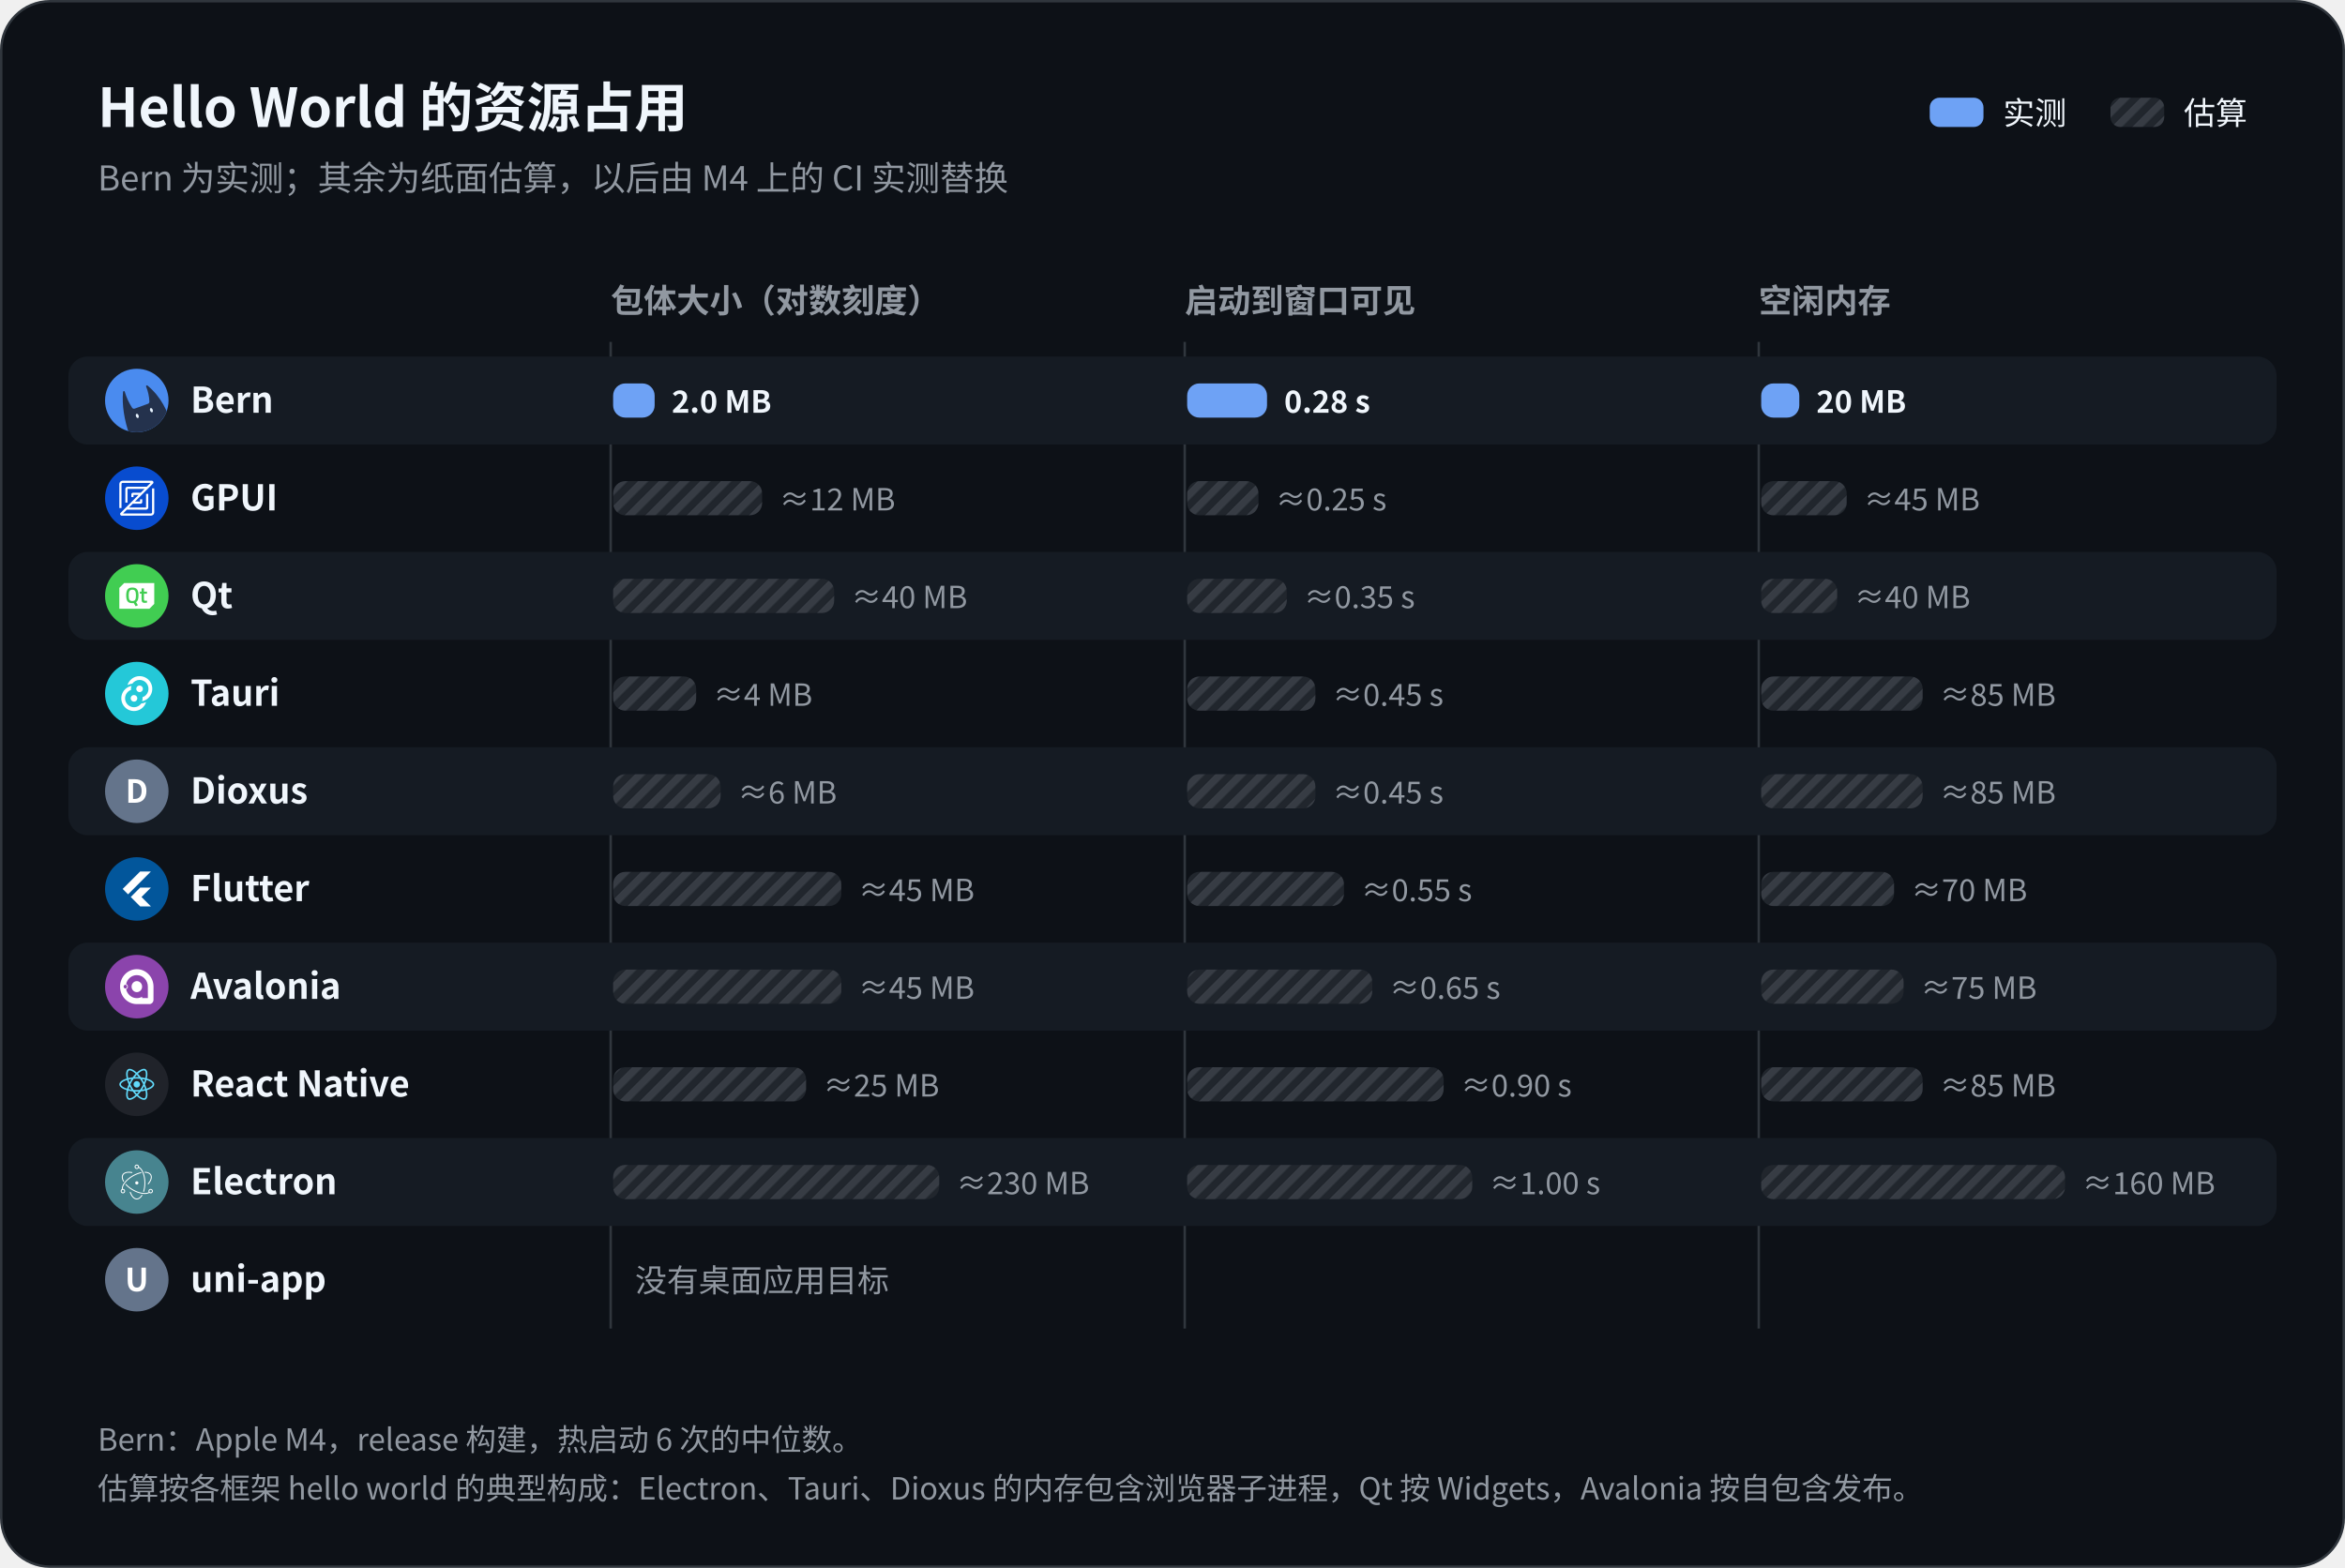
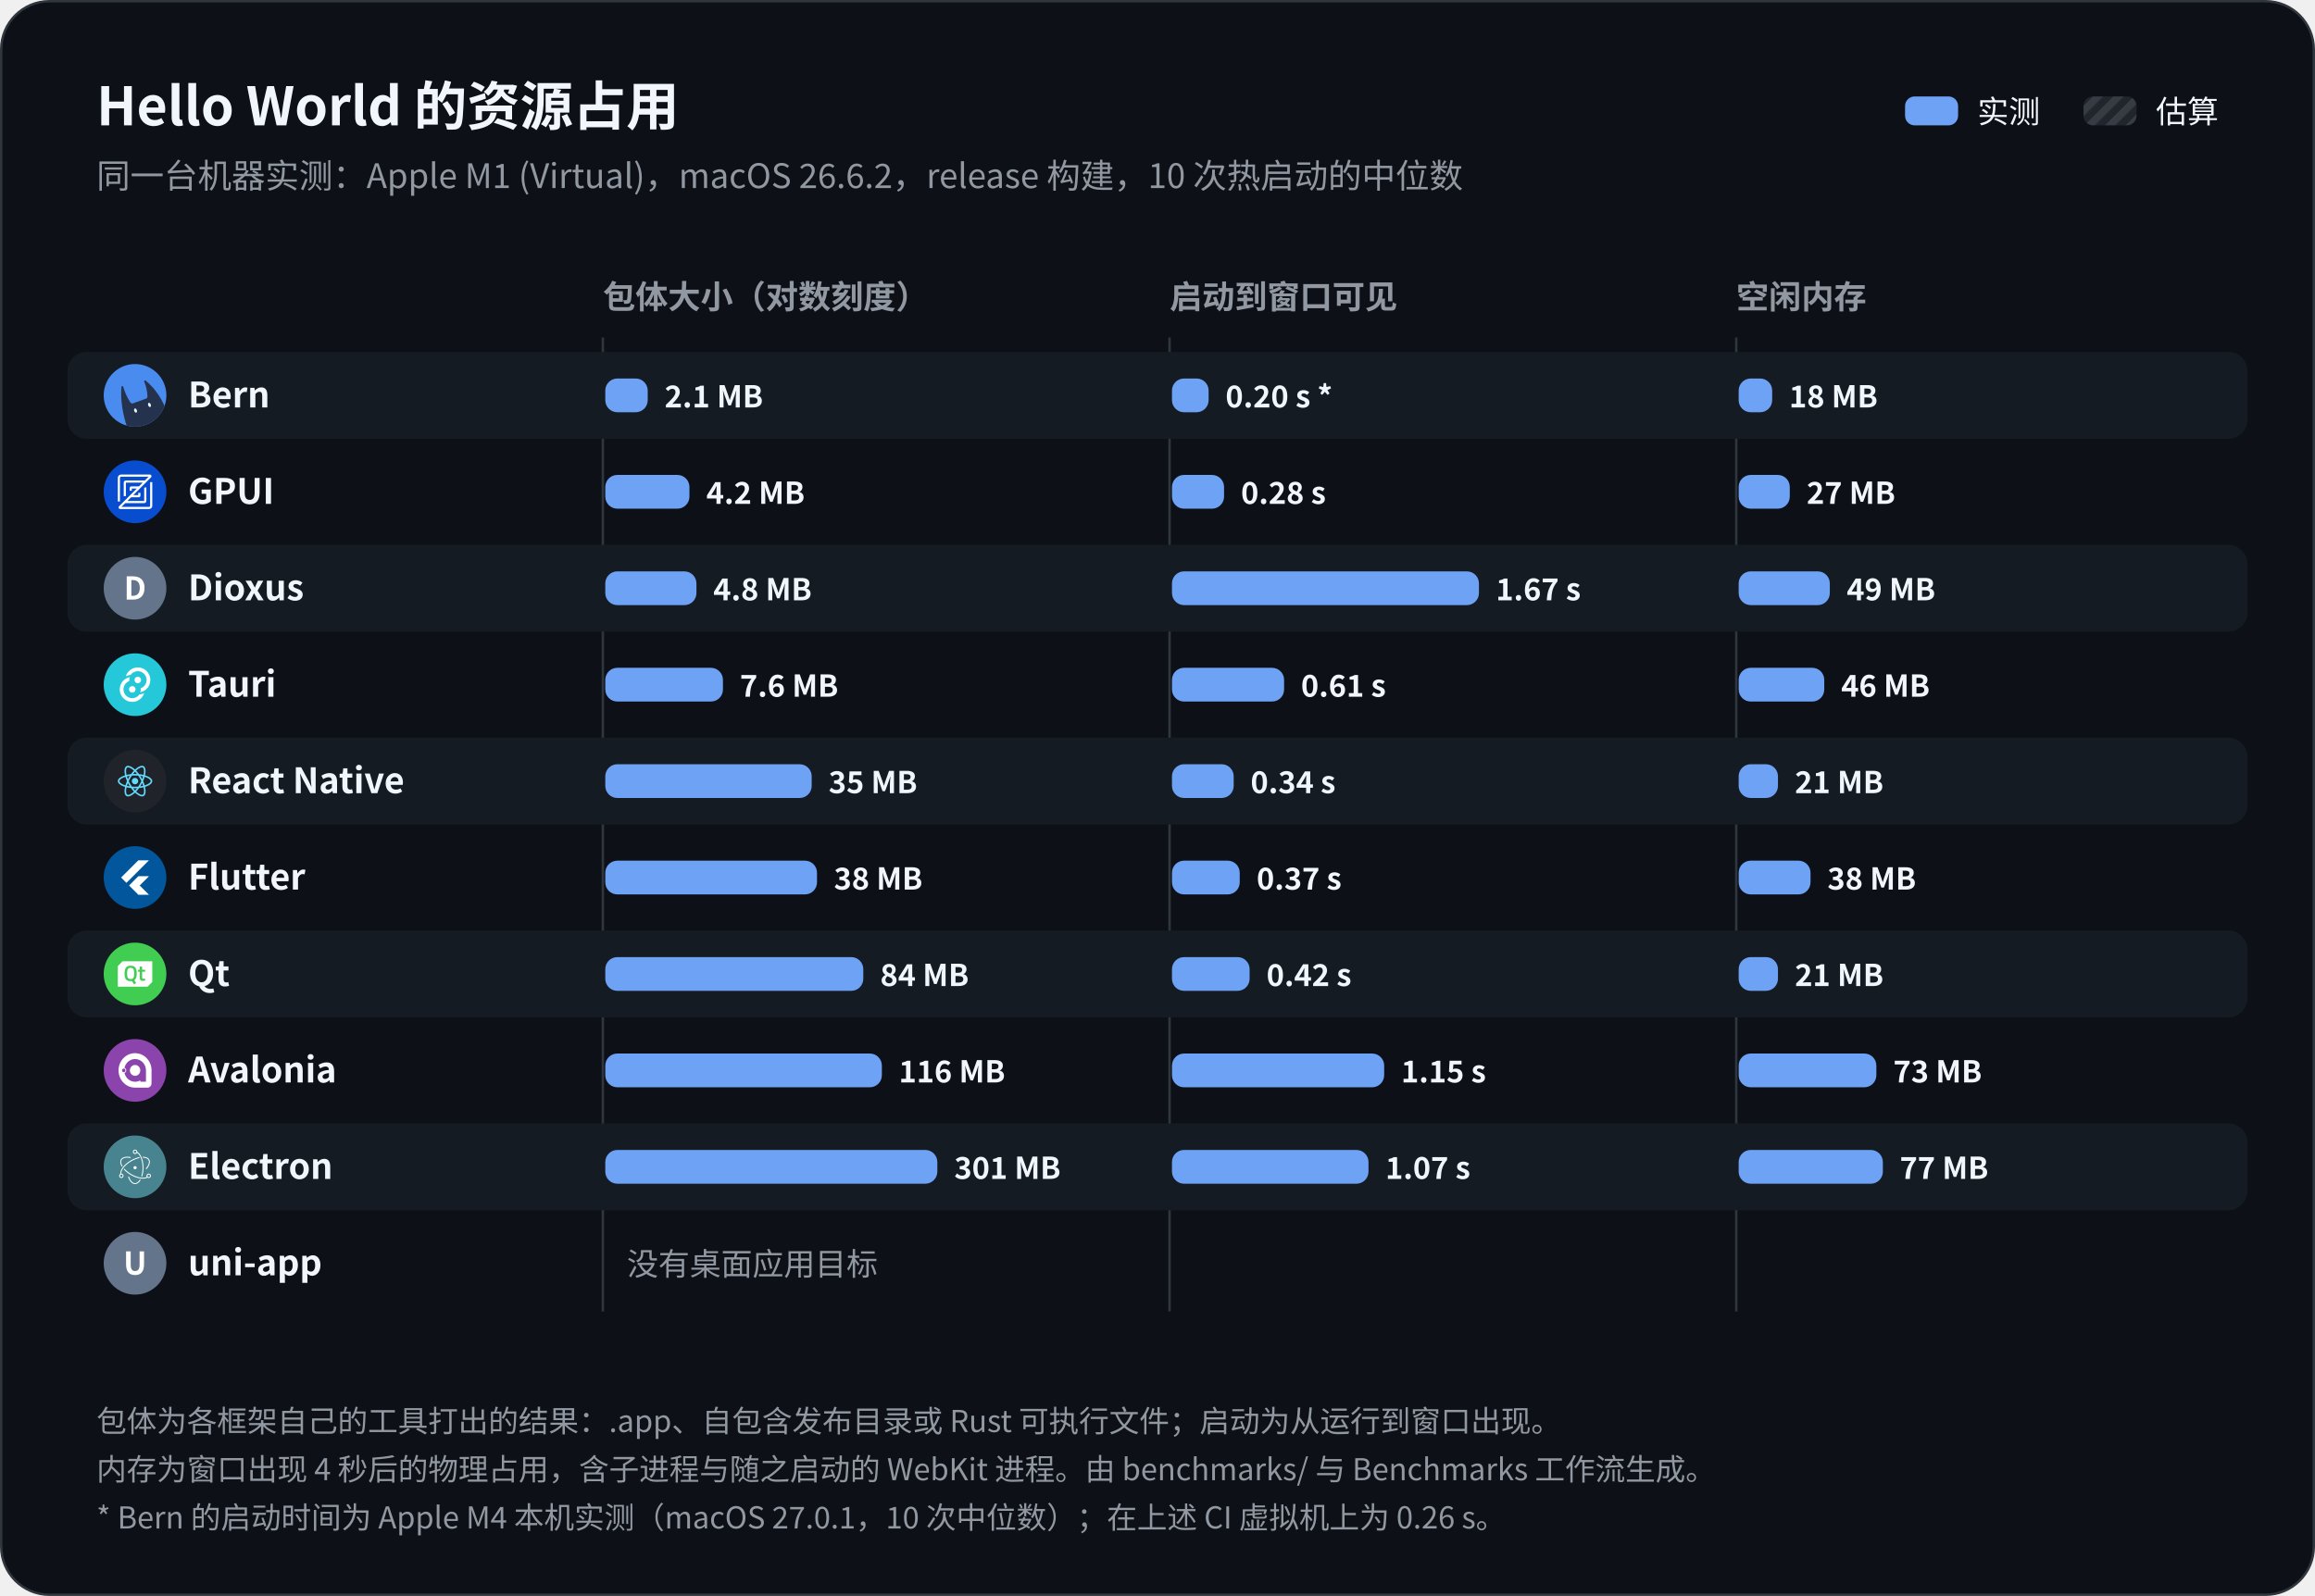
- <svg xmlns="http://www.w3.org/2000/svg" viewBox="0 0 960 642" width="960" height="642" font-family="-apple-system, BlinkMacSystemFont, 'Segoe UI', 'PingFang SC', 'Hiragino Sans GB', 'Microsoft YaHei', 'Noto Sans CJK SC', 'Helvetica Neue', Arial, sans-serif">
+ <svg xmlns="http://www.w3.org/2000/svg" viewBox="0 0 960 662" width="960" height="662" font-family="-apple-system, BlinkMacSystemFont, 'Segoe UI', 'PingFang SC', 'Hiragino Sans GB', 'Microsoft YaHei', 'Noto Sans CJK SC', 'Helvetica Neue', Arial, sans-serif">
  <defs>
    <symbol id="bern-logo" viewBox="0 0 1024 1024">
      <defs>
        <clipPath id="bern-symbol-disc">
          <circle cx="512" cy="512" r="512" />
        </clipPath>
      </defs>
      <g clip-path="url(#bern-symbol-disc)">
        <rect width="1024" height="1024" fill="#4A8BEF" />
        <path fill="#24324D" d="M 290.4 372.1 C 270.7 579.3 309.8 827.6 392.0 1060.0 L 1100 1100 L 1060.0 880.0 C 1013.0 692.2 904.4 451.5 684.3 270.5 A 14 14 0 0 0 662.4 286.5 C 693.7 364.2 711.6 444.8 715.3 529.4 A 36 36 0 0 1 691.6 564.9 C 620.6 590.7 549.5 616.5 478.5 642.4 A 36 36 0 0 1 436.0 628.1 C 383.8 547.6 344.6 461.1 317.8 369.5 A 14 14 0 0 0 290.4 372.1 Z" />
        <ellipse rx="22" ry="36" fill="#E8F4FF" transform="translate(520 760) rotate(-20)" />
        <ellipse rx="22" ry="36" fill="#E8F4FF" transform="translate(748 668) rotate(-20)" />
      </g>
    </symbol>
    <marker id="arrow" viewBox="0 0 10 10" refX="8" refY="5" markerWidth="10" markerHeight="10" markerUnits="userSpaceOnUse" orient="auto-start-reverse">
      <path d="M0 0 L10 5 L0 10 z" fill="#484F58" />
    </marker>
    <marker id="arrow-accent" viewBox="0 0 10 10" refX="8" refY="5" markerWidth="11" markerHeight="11" markerUnits="userSpaceOnUse" orient="auto-start-reverse">
      <path d="M0 0 L10 5 L0 10 z" fill="#6EA2F5" />
    </marker>
  </defs>
-   <rect x="0.5" y="0.5" width="959" height="641" rx="20" fill="#0D1117" stroke="#30363D" />
+   <rect x="0.5" y="0.5" width="959" height="661" rx="20" fill="#0D1117" stroke="#30363D" />
  <defs>
    <pattern id="hatch" width="6" height="6" patternUnits="userSpaceOnUse" patternTransform="rotate(45)">
      <rect width="6" height="6" fill="#21262D" />
      <rect width="3" height="6" fill="#484F58" opacity="0.55" />
    </pattern>
  </defs>
  <text x="40" y="52" font-size="22" font-weight="700" fill="#F0F6FC">Hello World 的资源占用</text>
-   <text x="40" y="78" font-size="14" fill="#9198A1">Bern 为实测；其余为纸面估算，以后由 M4 上的 CI 实测替换</text>
+   <text x="40" y="78" font-size="14" fill="#9198A1">同一台机器实测：Apple M1 (Virtual)，macOS 26.6.2，release 构建，10 次热启动的中位数</text>
  <text x="894.0" y="51" font-size="13" fill="#F0F6FC">估算</text>
  <rect x="864.0" y="40" width="22" height="12" rx="4" fill="url(#hatch)" />
  <text x="820.0" y="51" font-size="13" fill="#F0F6FC">实测</text>
  <rect x="790.0" y="40" width="22" height="12" rx="4" fill="#6EA2F5" />
  <text x="250" y="128" font-size="13.5" font-weight="600" fill="#9198A1">包体大小（对数刻度）</text>
  <line x1="250" y1="140" x2="250" y2="544" stroke="#30363D" />
  <text x="485" y="128" font-size="13.5" font-weight="600" fill="#9198A1">启动到窗口可见</text>
  <line x1="485" y1="140" x2="485" y2="544" stroke="#30363D" />
  <text x="720" y="128" font-size="13.5" font-weight="600" fill="#9198A1">空闲内存</text>
  <line x1="720" y1="140" x2="720" y2="544" stroke="#30363D" />
  <rect x="28" y="146.0" width="904" height="36" rx="8" fill="#151B23" />
  <use href="#bern-logo" x="43.0" y="151.0" width="26.0" height="26.0" />
  <text x="78" y="169.0" font-size="14.5" font-weight="700" fill="#F0F6FC">Bern</text>
-   <rect x="251" y="157.0" width="17.0" height="14" rx="5" fill="#6EA2F5" />
-   <text x="275.0" y="169.0" font-size="12.5" font-weight="700" fill="#F0F6FC">2.0 MB</text>
-   <rect x="486" y="157.0" width="32.7" height="14" rx="5" fill="#6EA2F5" />
-   <text x="525.7" y="169.0" font-size="12.5" font-weight="700" fill="#F0F6FC">0.28 s</text>
-   <rect x="721" y="157.0" width="15.6" height="14" rx="5" fill="#6EA2F5" />
-   <text x="743.6" y="169.0" font-size="12.5" font-weight="700" fill="#F0F6FC">20 MB</text>
+   <rect x="251" y="157.0" width="17.6" height="14" rx="5" fill="#6EA2F5" />
+   <text x="275.6" y="169.0" font-size="12.5" font-weight="700" fill="#F0F6FC">2.1 MB</text>
+   <rect x="486" y="157.0" width="15.2" height="14" rx="5" fill="#6EA2F5" />
+   <text x="508.2" y="169.0" font-size="12.5" font-weight="700" fill="#F0F6FC">0.20 s *</text>
+   <rect x="721" y="157.0" width="13.9" height="14" rx="5" fill="#6EA2F5" />
+   <text x="741.9" y="169.0" font-size="12.5" font-weight="700" fill="#F0F6FC">18 MB</text>
  <circle cx="56.0" cy="204.0" r="13.0" fill="#084CCF" />
  <path d="M2.25 1.5a.75.75 0 0 0-.75.75v16.5H0V2.25A2.25 2.25 0 0 1 2.25 0h20.095c1.002 0 1.504 1.212.795 1.92L10.764 14.298h3.486V12.75h1.5v1.922a1.125 1.125 0 0 1-1.125 1.125H9.264l-2.578 2.578h11.689V9h1.5v9.375a1.5 1.5 0 0 1-1.5 1.5H5.185L2.562 22.5H21.75a.75.75 0 0 0 .75-.75V5.25H24v16.5A2.25 2.25 0 0 1 21.75 24H1.655C.653 24 .151 22.788.86 22.08L13.19 9.75H9.75v1.5h-1.5V9.375A1.125 1.125 0 0 1 9.375 8.25h5.314l2.625-2.625H5.625V15h-1.5V5.625a1.5 1.5 0 0 1 1.5-1.5h13.19L21.438 1.5z" fill="#FFFFFF" transform="translate(48.85 196.85) scale(0.5958)" />
-   <text x="78" y="209.0" font-size="14.5" font-weight="600" fill="#F0F6FC">GPUI</text>
-   <rect x="251" y="197.0" width="61.0" height="14" rx="5" fill="url(#hatch)" />
-   <text x="319.0" y="209.0" font-size="12.5" font-weight="500" fill="#9198A1">≈12 MB</text>
-   <rect x="486" y="197.0" width="29.2" height="14" rx="5" fill="url(#hatch)" />
-   <text x="522.2" y="209.0" font-size="12.5" font-weight="500" fill="#9198A1">≈0.25 s</text>
-   <rect x="721" y="197.0" width="35.0" height="14" rx="5" fill="url(#hatch)" />
-   <text x="763.0" y="209.0" font-size="12.5" font-weight="500" fill="#9198A1">≈45 MB</text>
+   <text x="78" y="209.0" font-size="14.5" font-weight="700" fill="#F0F6FC">GPUI</text>
+   <rect x="251" y="197.0" width="34.9" height="14" rx="5" fill="#6EA2F5" />
+   <text x="292.9" y="209.0" font-size="12.5" font-weight="700" fill="#F0F6FC">4.2 MB</text>
+   <rect x="486" y="197.0" width="21.6" height="14" rx="5" fill="#6EA2F5" />
+   <text x="514.6" y="209.0" font-size="12.5" font-weight="700" fill="#F0F6FC">0.28 s</text>
+   <rect x="721" y="197.0" width="21.2" height="14" rx="5" fill="#6EA2F5" />
+   <text x="749.2" y="209.0" font-size="12.5" font-weight="700" fill="#F0F6FC">27 MB</text>
  <rect x="28" y="226.0" width="904" height="36" rx="8" fill="#151B23" />
-   <circle cx="56.0" cy="244.0" r="13.0" fill="#41CD52" />
-   <path d="M21.693 3.162H3.33L0 6.49v14.348h20.671L24 17.51V3.162zM12.785 18.4l-1.562.728-1.35-2.217c-.196.057-.499.09-.924.09-1.579 0-2.683-.425-3.305-1.276-.622-.85-.932-2.2-.932-4.033 0-1.84.319-3.206.949-4.098.63-.892 1.726-1.341 3.288-1.341 1.562 0 2.658.441 3.28 1.333.63.883.94 2.25.94 4.098 0 1.219-.13 2.2-.384 2.945-.261.752-.679 1.325-1.268 1.718zm4.736-1.587c-.858 0-1.447-.196-1.766-.59-.32-.392-.483-1.136-.483-2.232v-3.534H14.11V9.051h1.162V6.843h1.644V9.05h2.094v1.415h-2.094v3.346c0 .622.05 1.03.14 1.227.09.204.326.303.695.303l1.243-.05.073 1.326c-.67.13-1.186.196-1.546.196zm-8.58-9.08c-.95 0-1.604.311-1.963.94-.352.63-.532 1.629-.532 3.011 0 1.374.172 2.364.515 2.953.344.589 1.006.892 1.98.892.973 0 1.628-.295 1.971-.876.335-.58.507-1.57.507-2.953 0-1.39-.172-2.396-.523-3.026-.352-.63-1.006-.94-1.955-.94Z" fill="#FFFFFF" transform="translate(48.85 236.85) scale(0.5958)" />
-   <text x="78" y="249.0" font-size="14.5" font-weight="600" fill="#F0F6FC">Qt</text>
-   <rect x="251" y="237.0" width="90.5" height="14" rx="5" fill="url(#hatch)" />
-   <text x="348.5" y="249.0" font-size="12.5" font-weight="500" fill="#9198A1">≈40 MB</text>
-   <rect x="486" y="237.0" width="40.8" height="14" rx="5" fill="url(#hatch)" />
-   <text x="533.8" y="249.0" font-size="12.5" font-weight="500" fill="#9198A1">≈0.35 s</text>
-   <rect x="721" y="237.0" width="31.1" height="14" rx="5" fill="url(#hatch)" />
-   <text x="759.1" y="249.0" font-size="12.5" font-weight="500" fill="#9198A1">≈40 MB</text>
+   <circle cx="56.0" cy="244.0" r="13.0" fill="#64748B" />
+   <text x="56.0" y="248.7" text-anchor="middle" font-size="13.0" font-weight="700" fill="#FFFFFF">D</text>
+   <text x="78" y="249.0" font-size="14.5" font-weight="700" fill="#F0F6FC">Dioxus</text>
+   <rect x="251" y="237.0" width="37.8" height="14" rx="5" fill="#6EA2F5" />
+   <text x="295.8" y="249.0" font-size="12.5" font-weight="700" fill="#F0F6FC">4.8 MB</text>
+   <rect x="486" y="237.0" width="127.3" height="14" rx="5" fill="#6EA2F5" />
+   <text x="620.3" y="249.0" font-size="12.5" font-weight="700" fill="#F0F6FC">1.67 s</text>
+   <rect x="721" y="237.0" width="37.8" height="14" rx="5" fill="#6EA2F5" />
+   <text x="765.8" y="249.0" font-size="12.5" font-weight="700" fill="#F0F6FC">49 MB</text>
  <circle cx="56.0" cy="284.0" r="13.0" fill="#24C8D8" />
  <path d="M13.912 0a8.72 8.72 0 0 0-8.308 6.139c1.05-.515 2.18-.845 3.342-.976 2.415-3.363 7.4-3.412 9.88-.097 2.48 3.315 1.025 8.084-2.883 9.45a6.131 6.131 0 0 1-.3 2.762 8.72 8.72 0 0 0 3.01-1.225A8.72 8.72 0 0 0 13.913 0zm.082 6.451a2.284 2.284 0 1 0-.15 4.566 2.284 2.284 0 0 0 .15-4.566zm-5.629.27a8.72 8.72 0 0 0-3.031 1.235 8.72 8.72 0 1 0 13.06 9.913 10.173 10.174 0 0 1-3.343.965 6.125 6.125 0 1 1-7.028-9.343 6.114 6.115 0 0 1 .342-2.772zm1.713 6.27a2.284 2.284 0 0 0-2.284 2.283 2.284 2.284 0 0 0 2.284 2.284 2.284 2.284 0 0 0 2.284-2.284 2.284 2.284 0 0 0-2.284-2.284z" fill="#FFFFFF" transform="translate(48.85 276.85) scale(0.5958)" />
-   <text x="78" y="289.0" font-size="14.5" font-weight="600" fill="#F0F6FC">Tauri</text>
-   <rect x="251" y="277.0" width="34.0" height="14" rx="5" fill="url(#hatch)" />
-   <text x="292.0" y="289.0" font-size="12.5" font-weight="500" fill="#9198A1">≈4 MB</text>
-   <rect x="486" y="277.0" width="52.5" height="14" rx="5" fill="url(#hatch)" />
-   <text x="545.5" y="289.0" font-size="12.5" font-weight="500" fill="#9198A1">≈0.45 s</text>
-   <rect x="721" y="277.0" width="66.1" height="14" rx="5" fill="url(#hatch)" />
-   <text x="794.1" y="289.0" font-size="12.5" font-weight="500" fill="#9198A1">≈85 MB</text>
+   <text x="78" y="289.0" font-size="14.5" font-weight="700" fill="#F0F6FC">Tauri</text>
+   <rect x="251" y="277.0" width="48.8" height="14" rx="5" fill="#6EA2F5" />
+   <text x="306.8" y="289.0" font-size="12.5" font-weight="700" fill="#F0F6FC">7.6 MB</text>
+   <rect x="486" y="277.0" width="46.5" height="14" rx="5" fill="#6EA2F5" />
+   <text x="539.5" y="289.0" font-size="12.5" font-weight="700" fill="#F0F6FC">0.61 s</text>
+   <rect x="721" y="277.0" width="35.5" height="14" rx="5" fill="#6EA2F5" />
+   <text x="763.5" y="289.0" font-size="12.5" font-weight="700" fill="#F0F6FC">46 MB</text>
  <rect x="28" y="306.0" width="904" height="36" rx="8" fill="#151B23" />
-   <circle cx="56.0" cy="324.0" r="13.0" fill="#64748B" />
-   <text x="56.0" y="328.7" text-anchor="middle" font-size="13.0" font-weight="700" fill="#FFFFFF">D</text>
-   <text x="78" y="329.0" font-size="14.5" font-weight="600" fill="#F0F6FC">Dioxus</text>
-   <rect x="251" y="317.0" width="44.0" height="14" rx="5" fill="url(#hatch)" />
-   <text x="302.0" y="329.0" font-size="12.5" font-weight="500" fill="#9198A1">≈6 MB</text>
-   <rect x="486" y="317.0" width="52.5" height="14" rx="5" fill="url(#hatch)" />
-   <text x="545.5" y="329.0" font-size="12.5" font-weight="500" fill="#9198A1">≈0.45 s</text>
-   <rect x="721" y="317.0" width="66.1" height="14" rx="5" fill="url(#hatch)" />
-   <text x="794.1" y="329.0" font-size="12.5" font-weight="500" fill="#9198A1">≈85 MB</text>
+   <circle cx="56.0" cy="324.0" r="13.0" fill="#20232A" />
+   <path d="M14.23 12.004a2.236 2.236 0 0 1-2.235 2.236 2.236 2.236 0 0 1-2.236-2.236 2.236 2.236 0 0 1 2.235-2.236 2.236 2.236 0 0 1 2.236 2.236zm2.648-10.69c-1.346 0-3.107.96-4.888 2.622-1.78-1.653-3.542-2.602-4.887-2.602-.41 0-.783.093-1.106.278-1.375.793-1.683 3.264-.973 6.365C1.98 8.917 0 10.42 0 12.004c0 1.59 1.99 3.097 5.043 4.03-.704 3.113-.39 5.588.988 6.38.32.187.69.275 1.102.275 1.345 0 3.107-.96 4.888-2.624 1.78 1.654 3.542 2.603 4.887 2.603.41 0 .783-.09 1.106-.275 1.374-.792 1.683-3.263.973-6.365C22.02 15.096 24 13.59 24 12.004c0-1.59-1.99-3.097-5.043-4.032.704-3.11.39-5.587-.988-6.38-.318-.184-.688-.277-1.092-.278zm-.005 1.09v.006c.225 0 .406.044.558.127.666.382.955 1.835.73 3.704-.054.46-.142.945-.25 1.44-.96-.236-2.006-.417-3.107-.534-.66-.905-1.345-1.727-2.035-2.447 1.592-1.48 3.087-2.292 4.105-2.295zm-9.77.02c1.012 0 2.514.808 4.11 2.28-.686.72-1.37 1.537-2.02 2.442-1.107.117-2.154.298-3.113.538-.112-.49-.195-.964-.254-1.42-.23-1.868.054-3.32.714-3.707.19-.09.4-.127.563-.132zm4.882 3.05c.455.468.91.992 1.36 1.564-.44-.02-.89-.034-1.345-.034-.46 0-.915.01-1.36.034.44-.572.895-1.096 1.345-1.565zM12 8.1c.74 0 1.477.034 2.202.093.406.582.802 1.203 1.183 1.86.372.64.71 1.29 1.018 1.946-.308.655-.646 1.31-1.013 1.95-.38.66-.773 1.288-1.18 1.87-.728.063-1.466.098-2.21.098-.74 0-1.477-.035-2.202-.093-.406-.582-.802-1.204-1.183-1.86-.372-.64-.71-1.29-1.018-1.946.303-.657.646-1.313 1.013-1.954.38-.66.773-1.286 1.18-1.868.728-.064 1.466-.098 2.21-.098zm-3.635.254c-.24.377-.48.763-.704 1.16-.225.39-.435.782-.635 1.174-.265-.656-.49-1.31-.676-1.947.64-.15 1.315-.283 2.015-.386zm7.26 0c.695.103 1.365.23 2.006.387-.18.632-.405 1.282-.66 1.933-.2-.39-.41-.783-.64-1.174-.225-.392-.465-.774-.705-1.146zm3.063.675c.484.15.944.317 1.375.498 1.732.74 2.852 1.708 2.852 2.476-.005.768-1.125 1.74-2.857 2.475-.42.18-.88.342-1.355.493-.28-.958-.646-1.956-1.1-2.98.45-1.017.81-2.01 1.085-2.964zm-13.395.004c.278.96.645 1.957 1.1 2.98-.45 1.017-.812 2.01-1.086 2.964-.484-.15-.944-.318-1.37-.5-1.732-.737-2.852-1.706-2.852-2.474 0-.768 1.12-1.742 2.852-2.476.42-.18.88-.342 1.356-.494zm11.678 4.28c.265.657.49 1.312.676 1.948-.64.157-1.316.29-2.016.39.24-.375.48-.762.705-1.158.225-.39.435-.788.636-1.18zm-9.945.02c.2.392.41.783.64 1.175.23.39.465.772.705 1.143-.695-.102-1.365-.23-2.006-.386.18-.63.406-1.282.66-1.933zM17.92 16.32c.112.493.2.968.254 1.423.23 1.868-.054 3.32-.714 3.708-.147.09-.338.128-.563.128-1.012 0-2.514-.807-4.11-2.28.686-.72 1.37-1.536 2.02-2.44 1.107-.118 2.154-.3 3.113-.54zm-11.83.01c.96.234 2.006.415 3.107.532.66.905 1.345 1.727 2.035 2.446-1.595 1.483-3.092 2.295-4.11 2.295-.22-.005-.406-.05-.553-.132-.666-.38-.955-1.834-.73-3.703.054-.46.142-.944.25-1.438zm4.56.64c.44.02.89.034 1.345.034.46 0 .915-.01 1.36-.034-.44.572-.895 1.095-1.345 1.565-.455-.47-.91-.993-1.36-1.565z" fill="#61DAFB" transform="translate(48.85 316.85) scale(0.5958)" />
+   <text x="78" y="329.0" font-size="14.5" font-weight="700" fill="#F0F6FC">React Native</text>
+   <rect x="251" y="317.0" width="85.6" height="14" rx="5" fill="#6EA2F5" />
+   <text x="343.6" y="329.0" font-size="12.5" font-weight="700" fill="#F0F6FC">35 MB</text>
+   <rect x="486" y="317.0" width="25.6" height="14" rx="5" fill="#6EA2F5" />
+   <text x="518.6" y="329.0" font-size="12.5" font-weight="700" fill="#F0F6FC">0.34 s</text>
+   <rect x="721" y="317.0" width="16.3" height="14" rx="5" fill="#6EA2F5" />
+   <text x="744.3" y="329.0" font-size="12.5" font-weight="700" fill="#F0F6FC">21 MB</text>
  <circle cx="56.0" cy="364.0" r="13.0" fill="#02569B" />
  <path d="M14.314 0L2.3 12 6 15.7 21.684.013h-7.357zm.014 11.072L7.857 17.53l6.47 6.47H21.7l-6.46-6.468 6.46-6.46h-7.37z" fill="#FFFFFF" transform="translate(48.85 356.85) scale(0.5958)" />
-   <text x="78" y="369.0" font-size="14.5" font-weight="600" fill="#F0F6FC">Flutter</text>
-   <rect x="251" y="357.0" width="93.4" height="14" rx="5" fill="url(#hatch)" />
-   <text x="351.4" y="369.0" font-size="12.5" font-weight="500" fill="#9198A1">≈45 MB</text>
-   <rect x="486" y="357.0" width="64.2" height="14" rx="5" fill="url(#hatch)" />
-   <text x="557.2" y="369.0" font-size="12.5" font-weight="500" fill="#9198A1">≈0.55 s</text>
-   <rect x="721" y="357.0" width="54.4" height="14" rx="5" fill="url(#hatch)" />
-   <text x="782.4" y="369.0" font-size="12.5" font-weight="500" fill="#9198A1">≈70 MB</text>
+   <text x="78" y="369.0" font-size="14.5" font-weight="700" fill="#F0F6FC">Flutter</text>
+   <rect x="251" y="357.0" width="87.8" height="14" rx="5" fill="#6EA2F5" />
+   <text x="345.8" y="369.0" font-size="12.5" font-weight="700" fill="#F0F6FC">38 MB</text>
+   <rect x="486" y="357.0" width="28.1" height="14" rx="5" fill="#6EA2F5" />
+   <text x="521.1" y="369.0" font-size="12.5" font-weight="700" fill="#F0F6FC">0.37 s</text>
+   <rect x="721" y="357.0" width="29.8" height="14" rx="5" fill="#6EA2F5" />
+   <text x="757.8" y="369.0" font-size="12.5" font-weight="700" fill="#F0F6FC">38 MB</text>
  <rect x="28" y="386.0" width="904" height="36" rx="8" fill="#151B23" />
-   <circle cx="56.0" cy="404.0" r="13.0" fill="#8B44AC" />
-   <path d="M12.034 8.208c-2.003 0-3.627 1.696-3.627 3.789s1.624 3.789 3.627 3.789 3.627-1.697 3.627-3.79-1.624-3.788-3.627-3.788m-7.392 2.067c.72.211 1.248.902 1.248 1.722s-.528 1.51-1.248 1.721c.752 3.54 3.776 6.188 7.392 6.188 1.316 0 2.554-.35 3.632-.967v.914h3.94v-7.528a5 5 0 0 0 0-.224v-.104c0-4.369-3.39-7.91-7.572-7.91-3.616 0-6.64 2.648-7.392 6.188m-.5 2.982c.67 0 1.212-.567 1.212-1.266s-.542-1.265-1.212-1.265-1.211.566-1.211 1.265c0 .7.542 1.266 1.211 1.266M20.682 24H11.8C5.549 23.887.515 18.556.515 12c0-6.627 5.143-12 11.487-12 6.241 0 11.32 5.2 11.483 11.678l-.02 9.743C23.3 22.876 22.12 24 20.683 24" fill="#FFFFFF" transform="translate(48.85 396.85) scale(0.5958)" />
-   <text x="78" y="409.0" font-size="14.5" font-weight="600" fill="#F0F6FC">Avalonia</text>
-   <rect x="251" y="397.0" width="93.4" height="14" rx="5" fill="url(#hatch)" />
-   <text x="351.4" y="409.0" font-size="12.5" font-weight="500" fill="#9198A1">≈45 MB</text>
-   <rect x="486" y="397.0" width="75.8" height="14" rx="5" fill="url(#hatch)" />
-   <text x="568.8" y="409.0" font-size="12.5" font-weight="500" fill="#9198A1">≈0.65 s</text>
-   <rect x="721" y="397.0" width="58.3" height="14" rx="5" fill="url(#hatch)" />
-   <text x="786.3" y="409.0" font-size="12.5" font-weight="500" fill="#9198A1">≈75 MB</text>
-   <circle cx="56.0" cy="444.0" r="13.0" fill="#20232A" />
-   <path d="M14.23 12.004a2.236 2.236 0 0 1-2.235 2.236 2.236 2.236 0 0 1-2.236-2.236 2.236 2.236 0 0 1 2.235-2.236 2.236 2.236 0 0 1 2.236 2.236zm2.648-10.69c-1.346 0-3.107.96-4.888 2.622-1.78-1.653-3.542-2.602-4.887-2.602-.41 0-.783.093-1.106.278-1.375.793-1.683 3.264-.973 6.365C1.98 8.917 0 10.42 0 12.004c0 1.59 1.99 3.097 5.043 4.03-.704 3.113-.39 5.588.988 6.38.32.187.69.275 1.102.275 1.345 0 3.107-.96 4.888-2.624 1.78 1.654 3.542 2.603 4.887 2.603.41 0 .783-.09 1.106-.275 1.374-.792 1.683-3.263.973-6.365C22.02 15.096 24 13.59 24 12.004c0-1.59-1.99-3.097-5.043-4.032.704-3.11.39-5.587-.988-6.38-.318-.184-.688-.277-1.092-.278zm-.005 1.09v.006c.225 0 .406.044.558.127.666.382.955 1.835.73 3.704-.054.46-.142.945-.25 1.44-.96-.236-2.006-.417-3.107-.534-.66-.905-1.345-1.727-2.035-2.447 1.592-1.48 3.087-2.292 4.105-2.295zm-9.77.02c1.012 0 2.514.808 4.11 2.28-.686.72-1.37 1.537-2.02 2.442-1.107.117-2.154.298-3.113.538-.112-.49-.195-.964-.254-1.42-.23-1.868.054-3.32.714-3.707.19-.09.4-.127.563-.132zm4.882 3.05c.455.468.91.992 1.36 1.564-.44-.02-.89-.034-1.345-.034-.46 0-.915.01-1.36.034.44-.572.895-1.096 1.345-1.565zM12 8.1c.74 0 1.477.034 2.202.093.406.582.802 1.203 1.183 1.86.372.64.71 1.29 1.018 1.946-.308.655-.646 1.31-1.013 1.95-.38.66-.773 1.288-1.18 1.87-.728.063-1.466.098-2.21.098-.74 0-1.477-.035-2.202-.093-.406-.582-.802-1.204-1.183-1.86-.372-.64-.71-1.29-1.018-1.946.303-.657.646-1.313 1.013-1.954.38-.66.773-1.286 1.18-1.868.728-.064 1.466-.098 2.21-.098zm-3.635.254c-.24.377-.48.763-.704 1.16-.225.39-.435.782-.635 1.174-.265-.656-.49-1.31-.676-1.947.64-.15 1.315-.283 2.015-.386zm7.26 0c.695.103 1.365.23 2.006.387-.18.632-.405 1.282-.66 1.933-.2-.39-.41-.783-.64-1.174-.225-.392-.465-.774-.705-1.146zm3.063.675c.484.15.944.317 1.375.498 1.732.74 2.852 1.708 2.852 2.476-.005.768-1.125 1.74-2.857 2.475-.42.18-.88.342-1.355.493-.28-.958-.646-1.956-1.1-2.98.45-1.017.81-2.01 1.085-2.964zm-13.395.004c.278.96.645 1.957 1.1 2.98-.45 1.017-.812 2.01-1.086 2.964-.484-.15-.944-.318-1.37-.5-1.732-.737-2.852-1.706-2.852-2.474 0-.768 1.12-1.742 2.852-2.476.42-.18.88-.342 1.356-.494zm11.678 4.28c.265.657.49 1.312.676 1.948-.64.157-1.316.29-2.016.39.24-.375.48-.762.705-1.158.225-.39.435-.788.636-1.18zm-9.945.02c.2.392.41.783.64 1.175.23.39.465.772.705 1.143-.695-.102-1.365-.23-2.006-.386.18-.63.406-1.282.66-1.933zM17.92 16.32c.112.493.2.968.254 1.423.23 1.868-.054 3.32-.714 3.708-.147.09-.338.128-.563.128-1.012 0-2.514-.807-4.11-2.28.686-.72 1.37-1.536 2.02-2.44 1.107-.118 2.154-.3 3.113-.54zm-11.83.01c.96.234 2.006.415 3.107.532.66.905 1.345 1.727 2.035 2.446-1.595 1.483-3.092 2.295-4.11 2.295-.22-.005-.406-.05-.553-.132-.666-.38-.955-1.834-.73-3.703.054-.46.142-.944.25-1.438zm4.56.64c.44.02.89.034 1.345.034.46 0 .915-.01 1.36-.034-.44.572-.895 1.095-1.345 1.565-.455-.47-.91-.993-1.36-1.565z" fill="#61DAFB" transform="translate(48.85 436.85) scale(0.5958)" />
-   <text x="78" y="449.0" font-size="14.5" font-weight="600" fill="#F0F6FC">React Native</text>
-   <rect x="251" y="437.0" width="79.0" height="14" rx="5" fill="url(#hatch)" />
-   <text x="337.0" y="449.0" font-size="12.5" font-weight="500" fill="#9198A1">≈25 MB</text>
-   <rect x="486" y="437.0" width="105.0" height="14" rx="5" fill="url(#hatch)" />
-   <text x="598.0" y="449.0" font-size="12.5" font-weight="500" fill="#9198A1">≈0.90 s</text>
-   <rect x="721" y="437.0" width="66.1" height="14" rx="5" fill="url(#hatch)" />
-   <text x="794.1" y="449.0" font-size="12.5" font-weight="500" fill="#9198A1">≈85 MB</text>
+   <circle cx="56.0" cy="404.0" r="13.0" fill="#41CD52" />
+   <path d="M21.693 3.162H3.33L0 6.49v14.348h20.671L24 17.51V3.162zM12.785 18.4l-1.562.728-1.35-2.217c-.196.057-.499.09-.924.09-1.579 0-2.683-.425-3.305-1.276-.622-.85-.932-2.2-.932-4.033 0-1.84.319-3.206.949-4.098.63-.892 1.726-1.341 3.288-1.341 1.562 0 2.658.441 3.28 1.333.63.883.94 2.25.94 4.098 0 1.219-.13 2.2-.384 2.945-.261.752-.679 1.325-1.268 1.718zm4.736-1.587c-.858 0-1.447-.196-1.766-.59-.32-.392-.483-1.136-.483-2.232v-3.534H14.11V9.051h1.162V6.843h1.644V9.05h2.094v1.415h-2.094v3.346c0 .622.05 1.03.14 1.227.09.204.326.303.695.303l1.243-.05.073 1.326c-.67.13-1.186.196-1.546.196zm-8.58-9.08c-.95 0-1.604.311-1.963.94-.352.63-.532 1.629-.532 3.011 0 1.374.172 2.364.515 2.953.344.589 1.006.892 1.98.892.973 0 1.628-.295 1.971-.876.335-.58.507-1.57.507-2.953 0-1.39-.172-2.396-.523-3.026-.352-.63-1.006-.94-1.955-.94Z" fill="#FFFFFF" transform="translate(48.85 396.85) scale(0.5958)" />
+   <text x="78" y="409.0" font-size="14.5" font-weight="700" fill="#F0F6FC">Qt</text>
+   <rect x="251" y="397.0" width="107.0" height="14" rx="5" fill="#6EA2F5" />
+   <text x="365.0" y="409.0" font-size="12.5" font-weight="700" fill="#F0F6FC">84 MB</text>
+   <rect x="486" y="397.0" width="32.2" height="14" rx="5" fill="#6EA2F5" />
+   <text x="525.2" y="409.0" font-size="12.5" font-weight="700" fill="#F0F6FC">0.42 s</text>
+   <rect x="721" y="397.0" width="16.3" height="14" rx="5" fill="#6EA2F5" />
+   <text x="744.3" y="409.0" font-size="12.5" font-weight="700" fill="#F0F6FC">21 MB</text>
+   <circle cx="56.0" cy="444.0" r="13.0" fill="#8B44AC" />
+   <path d="M12.034 8.208c-2.003 0-3.627 1.696-3.627 3.789s1.624 3.789 3.627 3.789 3.627-1.697 3.627-3.79-1.624-3.788-3.627-3.788m-7.392 2.067c.72.211 1.248.902 1.248 1.722s-.528 1.51-1.248 1.721c.752 3.54 3.776 6.188 7.392 6.188 1.316 0 2.554-.35 3.632-.967v.914h3.94v-7.528a5 5 0 0 0 0-.224v-.104c0-4.369-3.39-7.91-7.572-7.91-3.616 0-6.64 2.648-7.392 6.188m-.5 2.982c.67 0 1.212-.567 1.212-1.266s-.542-1.265-1.212-1.265-1.211.566-1.211 1.265c0 .7.542 1.266 1.211 1.266M20.682 24H11.8C5.549 23.887.515 18.556.515 12c0-6.627 5.143-12 11.487-12 6.241 0 11.32 5.2 11.483 11.678l-.02 9.743C23.3 22.876 22.12 24 20.683 24" fill="#FFFFFF" transform="translate(48.85 436.85) scale(0.5958)" />
+   <text x="78" y="449.0" font-size="14.5" font-weight="700" fill="#F0F6FC">Avalonia</text>
+   <rect x="251" y="437.0" width="114.7" height="14" rx="5" fill="#6EA2F5" />
+   <text x="372.7" y="449.0" font-size="12.5" font-weight="700" fill="#F0F6FC">116 MB</text>
+   <rect x="486" y="437.0" width="88.0" height="14" rx="5" fill="#6EA2F5" />
+   <text x="581.0" y="449.0" font-size="12.5" font-weight="700" fill="#F0F6FC">1.15 s</text>
+   <rect x="721" y="437.0" width="57.1" height="14" rx="5" fill="#6EA2F5" />
+   <text x="785.1" y="449.0" font-size="12.5" font-weight="700" fill="#F0F6FC">73 MB</text>
  <rect x="28" y="466.0" width="904" height="36" rx="8" fill="#151B23" />
  <circle cx="56.0" cy="484.0" r="13.0" fill="#47848F" />
  <path d="M12.011 0c-.85 0-1.539.689-1.539 1.539 0 .85.689 1.539 1.539 1.539.595 0 1.11-.338 1.366-.832 2.221 1.268 3.847 5.473 3.847 10.362 0 2.071-.289 4.056-.825 5.769a.322.322 0 0 0 .211.403.322.322 0 0 0 .403-.211c.556-1.776.854-3.825.854-5.96 0-5.193-1.772-9.686-4.321-11.003.001-.022.004-.044.004-.067 0-.85-.689-1.539-1.539-1.539zm0 .643a.896.896 0 1 1 0 1.792.896.896 0 1 1 0-1.792zm-5.486 4.305c-2.067.007-3.647.665-4.388 1.948-.738 1.277-.527 2.971.511 4.781a.322.322 0 0 0 .558-.32C2.271 9.727 2.089 8.266 2.694 7.218c.821-1.422 3.033-1.955 5.932-1.427a.322.322 0 0 0 .115-.633c-.784-.143-1.527-.212-2.216-.21zm11.052.018a.322.322 0 0 0-.008.643c1.834.024 3.156.596 3.75 1.626.819 1.419.18 3.595-1.718 5.837a.322.322 0 0 0 .038.454.322.322 0 0 0 .453-.038c2.054-2.426 2.771-4.866 1.784-6.574-.726-1.257-2.26-1.921-4.299-1.947zm-2.698.292a.323.323 0 0 0-.065.007c-1.857.398-3.833 1.175-5.731 2.271-4.57 2.638-7.592 6.495-7.36 9.372-.473.263-.793.766-.793 1.345 0 .85.689 1.539 1.539 1.539.85 0 1.539-.689 1.539-1.539 0-.85-.689-1.539-1.539-1.539-.038 0-.075.003-.113.006-.1-2.56 2.743-6.141 7.048-8.627 1.841-1.063 3.755-1.816 5.545-2.2a.322.322 0 0 0-.07-.636zm-2.879 6.236a1.119 1.119 0 0 0-.224.025c-.601.13-.983.723-.853 1.324.13.601.723.983 1.324.853.601-.13.983-.723.853-1.324-.114-.526-.582-.884-1.099-.879zM4.532 13.341a.321.321 0 0 0-.232.084.321.321 0 0 0-.021.454c1.268 1.394 2.916 2.701 4.795 3.786 4.415 2.549 9.106 3.285 11.561 1.839a1.53 1.53 0 0 0 .897.29c.85 0 1.539-.689 1.539-1.539 0-.85-.689-1.539-1.539-1.539-.85 0-1.539.689-1.539 1.539 0 .276.074.534.201.758-2.245 1.214-6.631.5-10.798-1.905-1.823-1.052-3.418-2.318-4.64-3.661a.321.321 0 0 0-.223-.105zm-2.063 4.017a.896.896 0 1 1 0 1.792.896.896 0 1 1 0-1.792zm19.062 0a.896.896 0 1 1 0 1.792.891.891 0 0 1-.586-.219c-.003-.004-.004-.008-.007-.012a.32.32 0 0 0-.096-.091.896.896 0 0 1 .689-1.469zm-14.005 1.368a.322.322 0 0 0-.321.43C8.279 22.154 10.036 24 12.011 24c1.441 0 2.773-.982 3.813-2.711a.322.322 0 0 0-.11-.441.322.322 0 0 0-.442.11c-.934 1.554-2.081 2.399-3.261 2.399-1.641 0-3.208-1.647-4.2-4.418a.322.322 0 0 0-.285-.213z" fill="#FFFFFF" transform="translate(48.85 476.85) scale(0.5958)" />
-   <text x="78" y="489.0" font-size="14.5" font-weight="600" fill="#F0F6FC">Electron</text>
-   <rect x="251" y="477.0" width="133.5" height="14" rx="5" fill="url(#hatch)" />
-   <text x="391.5" y="489.0" font-size="12.5" font-weight="500" fill="#9198A1">≈230 MB</text>
-   <rect x="486" y="477.0" width="116.7" height="14" rx="5" fill="url(#hatch)" />
-   <text x="609.7" y="489.0" font-size="12.5" font-weight="500" fill="#9198A1">≈1.00 s</text>
-   <rect x="721" y="477.0" width="124.4" height="14" rx="5" fill="url(#hatch)" />
-   <text x="852.4" y="489.0" font-size="12.5" font-weight="500" fill="#9198A1">≈160 MB</text>
+   <text x="78" y="489.0" font-size="14.5" font-weight="700" fill="#F0F6FC">Electron</text>
+   <rect x="251" y="477.0" width="137.7" height="14" rx="5" fill="#6EA2F5" />
+   <text x="395.7" y="489.0" font-size="12.5" font-weight="700" fill="#F0F6FC">301 MB</text>
+   <rect x="486" y="477.0" width="81.5" height="14" rx="5" fill="#6EA2F5" />
+   <text x="574.5" y="489.0" font-size="12.5" font-weight="700" fill="#F0F6FC">1.07 s</text>
+   <rect x="721" y="477.0" width="59.8" height="14" rx="5" fill="#6EA2F5" />
+   <text x="787.8" y="489.0" font-size="12.5" font-weight="700" fill="#F0F6FC">77 MB</text>
  <circle cx="56.0" cy="524.0" r="13.0" fill="#64748B" />
  <text x="56.0" y="528.7" text-anchor="middle" font-size="13.0" font-weight="700" fill="#FFFFFF">U</text>
  <text x="78" y="529.0" font-size="14.5" font-weight="600" fill="#F0F6FC">uni-app</text>
  <text x="260" y="529.0" font-size="13" fill="#9198A1">没有桌面应用目标</text>
-   <text x="40" y="594" font-size="12.5" fill="#9198A1">Bern：Apple M4，release 构建，热启动 6 次的中位数。</text>
-   <text x="40" y="614" font-size="12.5" fill="#9198A1">估算按各框架 hello world 的典型构成：Electron、Tauri、Dioxus 的内存包含浏览器子进程，Qt 按 Widgets，Avalonia 按自包含发布。</text>
+   <text x="40" y="594" font-size="12.5" fill="#9198A1">包体为各框架自己的工具打出的结果：.app、自包含发布目录或 Rust 可执行文件；启动为从运行到窗口出现。</text>
+   <text x="40" y="614" font-size="12.5" fill="#9198A1">内存为窗口出现 4 秒后的物理占用，含子进程与随之启动的 WebKit 进程。由 benchmarks/ 与 Benchmarks 工作流生成。</text>
+   <text x="40" y="634" font-size="12.5" fill="#9198A1">* Bern 的启动时间为 Apple M4 本机实测（macOS 27.0.1，10 次中位数）；在上述 CI 虚拟机上为 0.26 s。</text>
</svg>
